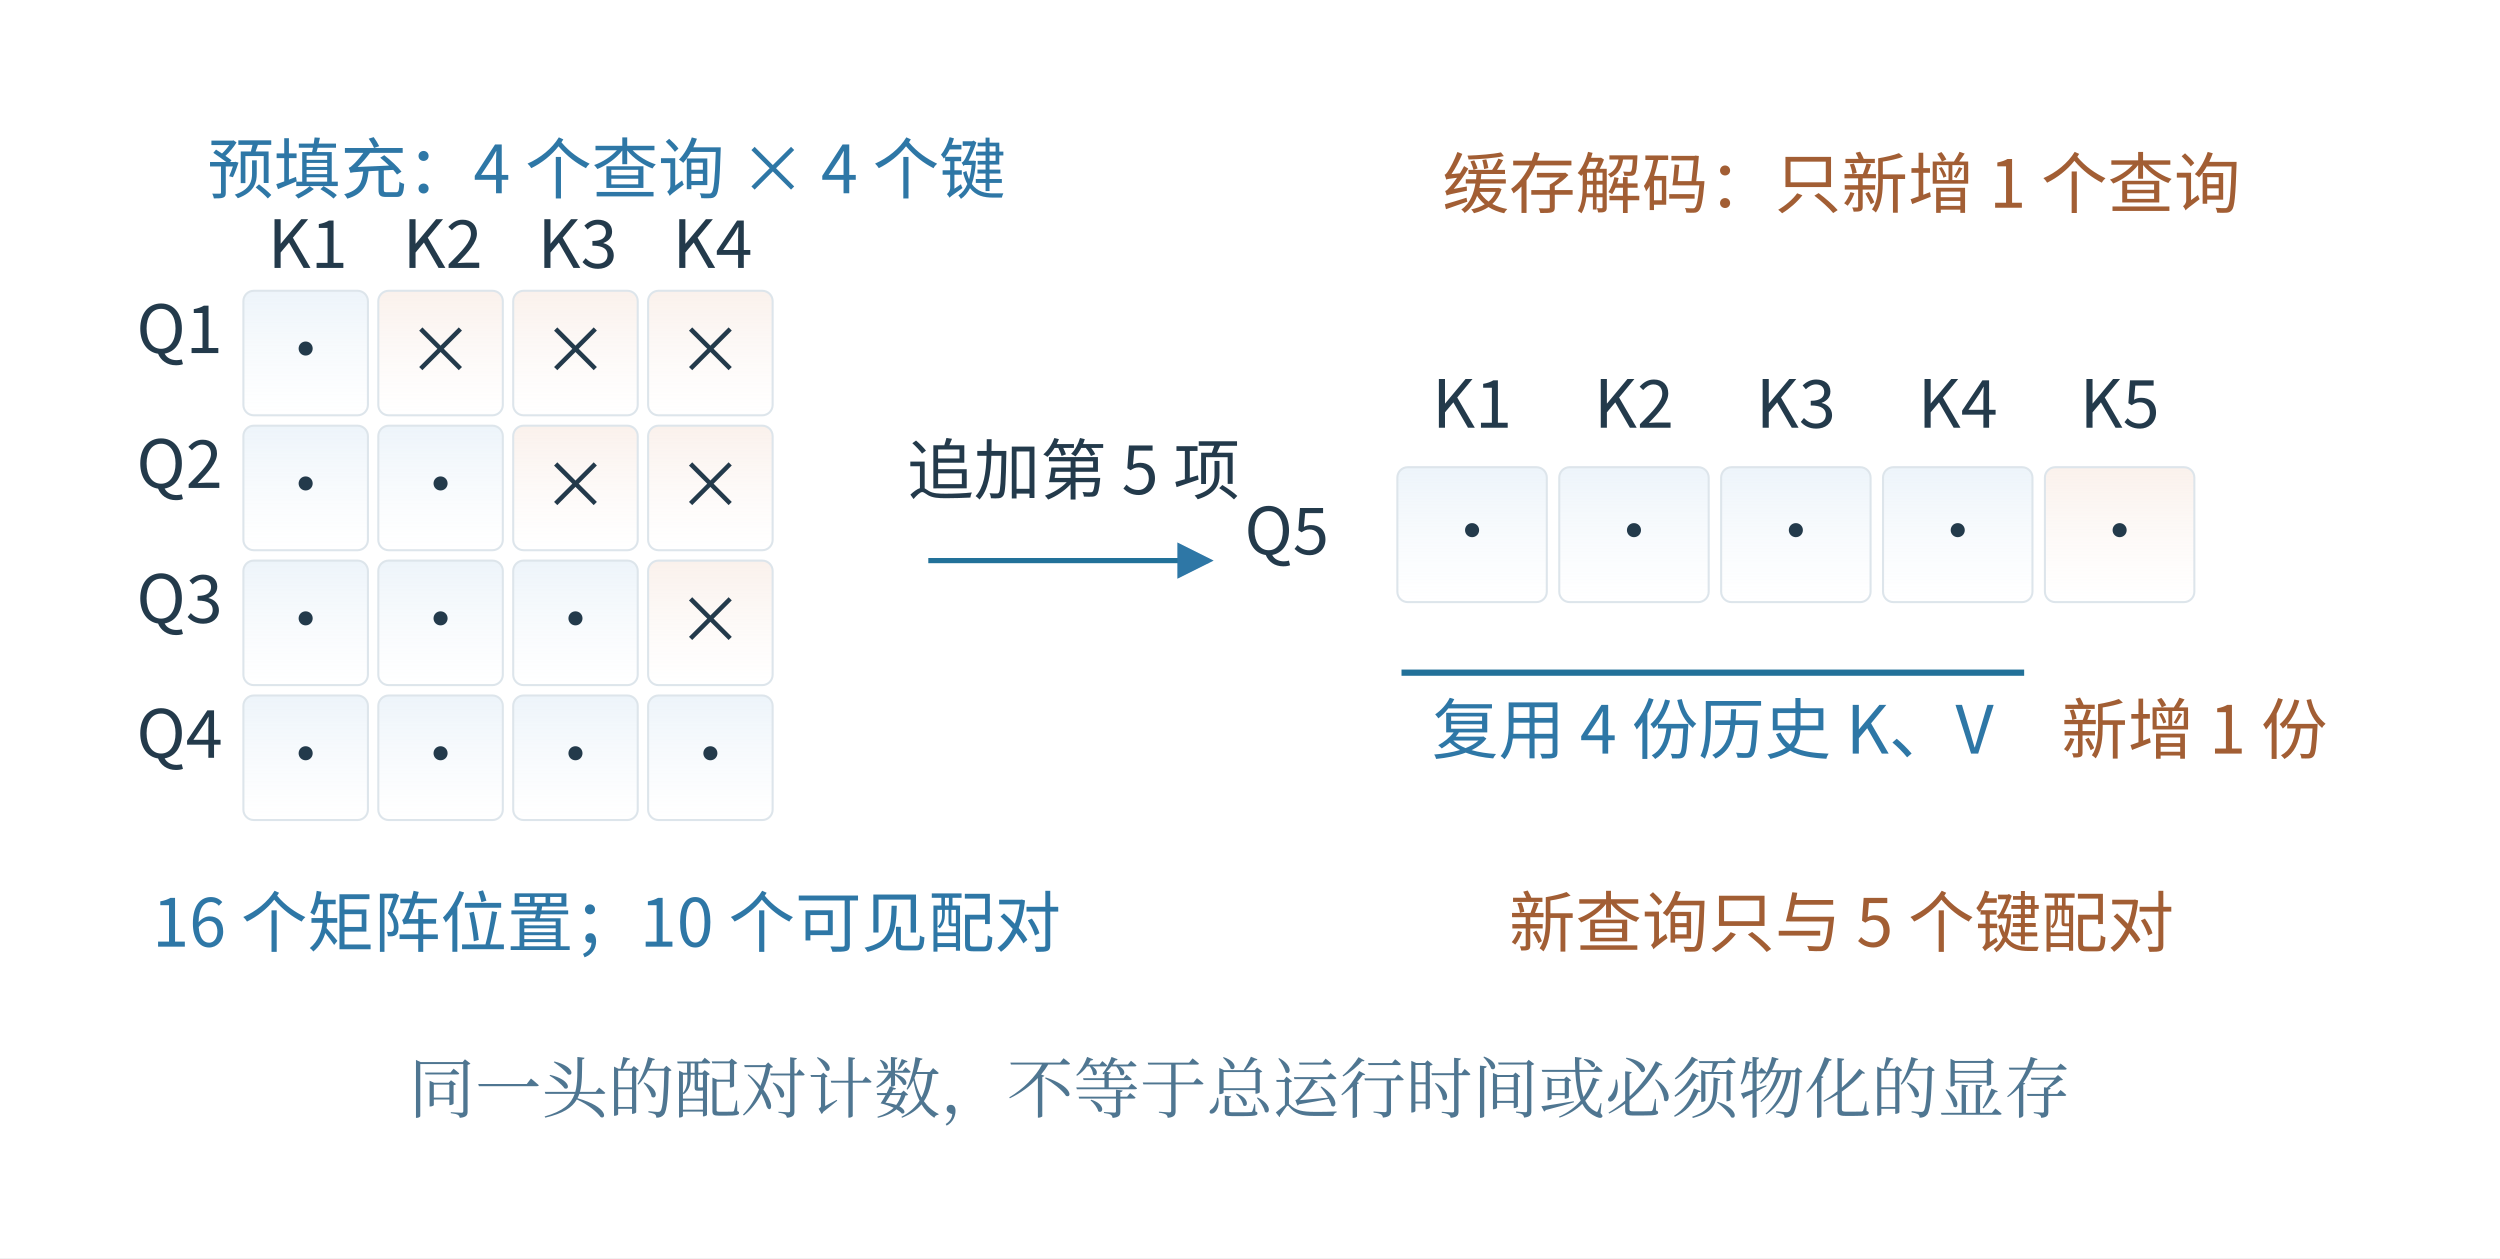
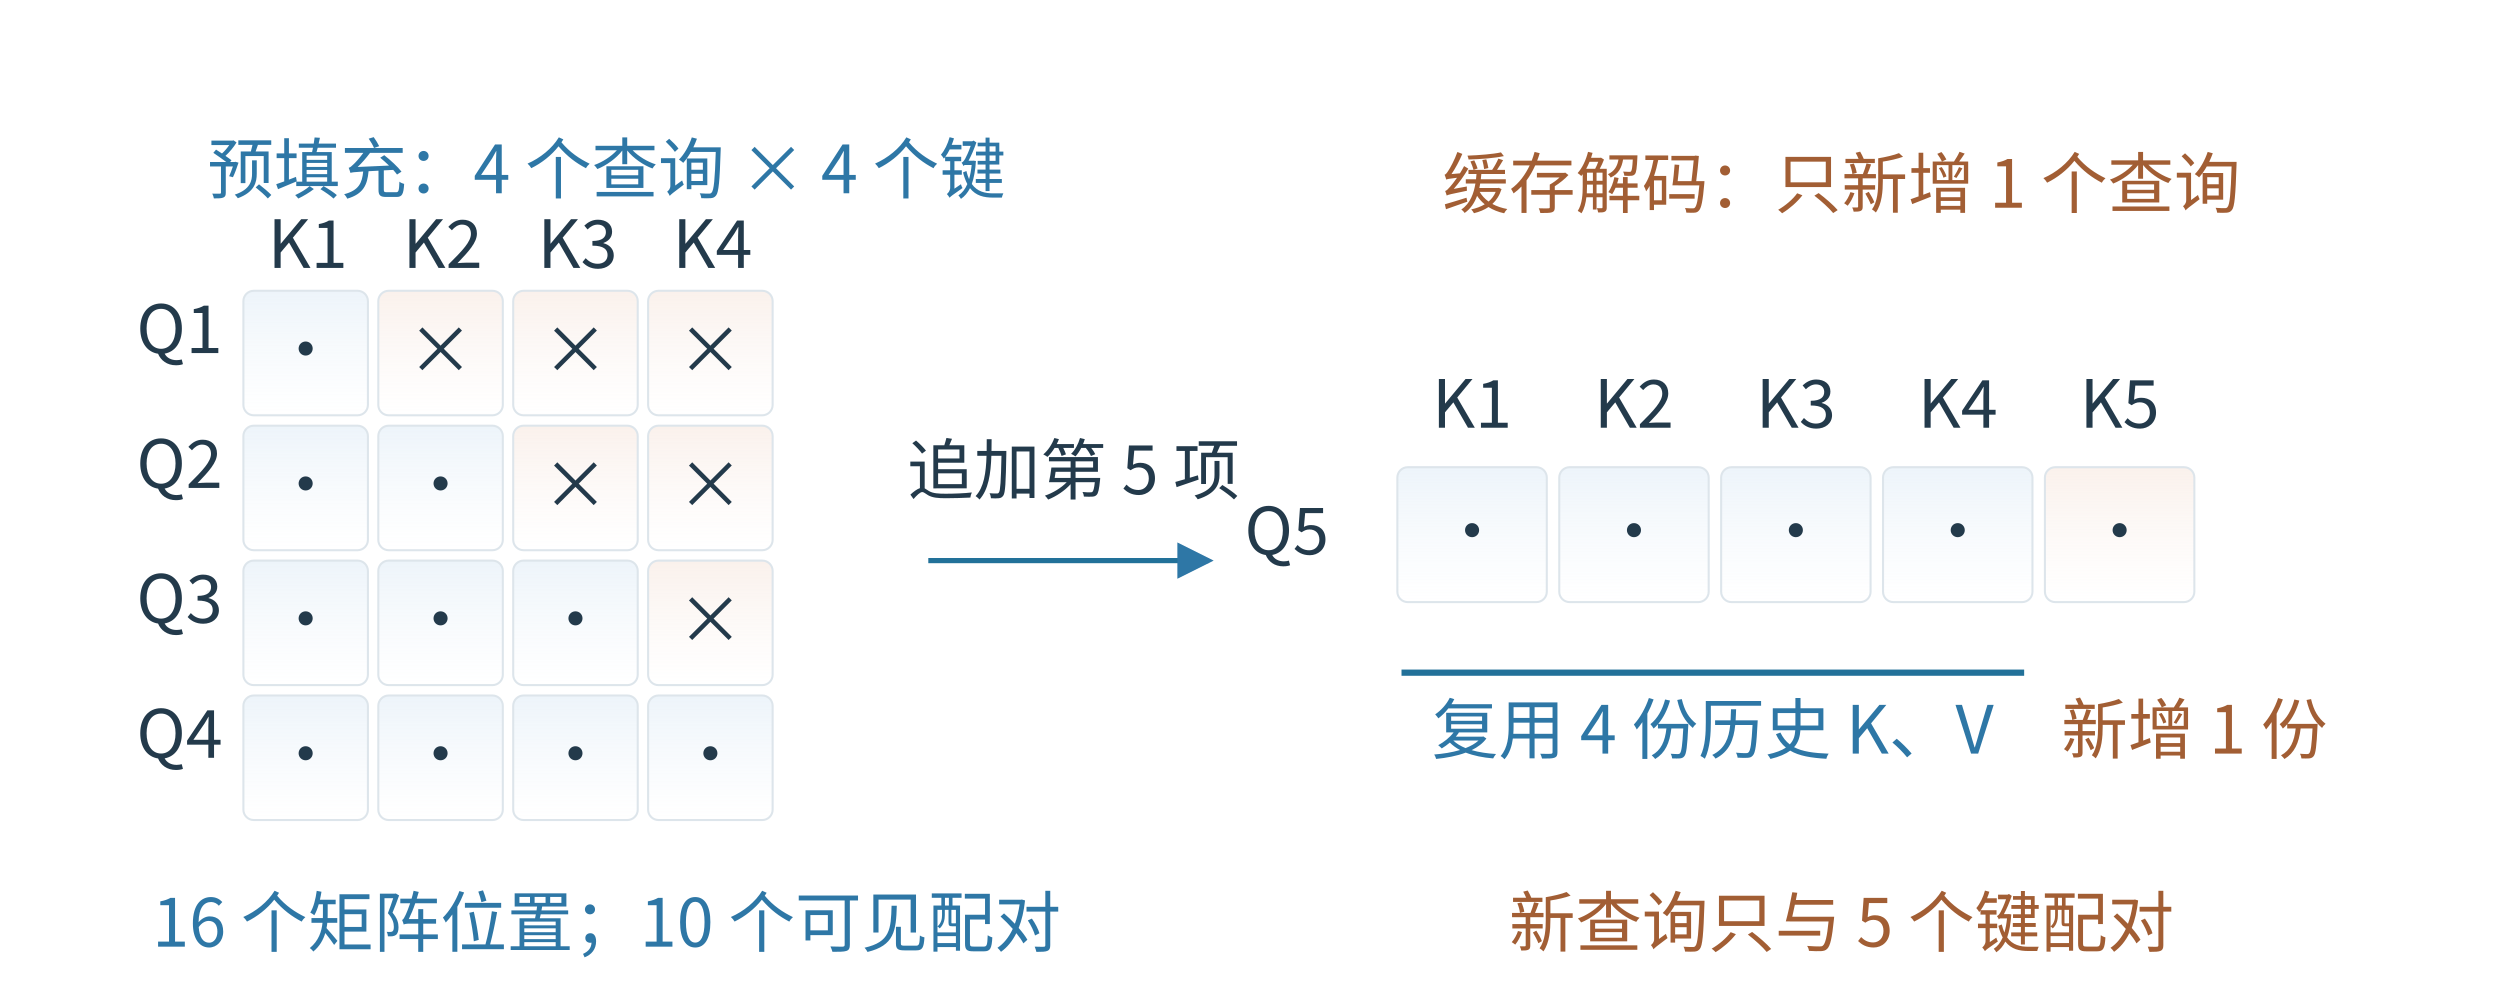
- <svg xmlns="http://www.w3.org/2000/svg" width="996.48" height="501.48" viewBox="-18.24 28.76 996.48 501.48" role="img" aria-labelledby="artwork-title artwork-desc">
+ <svg xmlns="http://www.w3.org/2000/svg" width="996.48" height="400.937" viewBox="-18.24 28.76 996.48 400.937" role="img" aria-labelledby="artwork-title artwork-desc">
  <defs>
    <clipPath id="artwork-view">
      <rect x="25" y="76" width="910" height="414.464" />
    </clipPath>
  </defs>
  <rect id="edition-paper" x="-18.24" y="28.76" width="996.48" height="501.48" fill="#ffffff" />
  <svg id="edition-view" x="0" y="47" width="960" height="465" viewBox="0 47 960 465" overflow="hidden">
    <rect width="960" height="512" fill="#ffffff" />
    <g clip-path="url(#artwork-view)">
      <g transform="translate(-20.5 20.57273) scale(0.827273)">
        <g>
          <defs>
            <linearGradient id="book-wash-eaf2fa" x1="0" y1="0" x2="0" y2="1">
              <stop offset="0" stop-color="#edf4fa" />
              <stop offset="1" stop-color="#ffffff" stop-opacity=".64" />
            </linearGradient>
            <linearGradient id="book-wash-fff0e3" x1="0" y1="0" x2="0" y2="1">
              <stop offset="0" stop-color="#faf1ec" />
              <stop offset="1" stop-color="#ffffff" stop-opacity=".64" />
            </linearGradient>
          </defs>
          <rect x="55" y="67" width="1100" height="501" fill="#ffffff" />
          <rect width="1200" height="580" fill="#ffffff" />
          <defs>
            <marker id="blue-arrow" markerWidth="7" markerHeight="7" refX="6" refY="3.5" orient="auto">
              <path d="M0 0 L7 3.5 L0 7 Z" fill="#2e77a6" />
            </marker>
            <marker id="orange-arrow" markerWidth="7" markerHeight="7" refX="6" refY="3.5" orient="auto">
              <path d="M0 0 L7 3.5 L0 7 Z" fill="#be6f3e" />
            </marker>
          </defs>
          <g font-family="Microsoft YaHei,Noto Sans CJK SC,sans-serif">
            <text x="295" y="103" font-size="32.033px" fill="#2e77a6" text-anchor="middle" font-weight="400">预填充：4 个查询 × 4 个键</text>
            <text x="110" y="180" font-size="32.033px" fill="#233a4b" text-anchor="end" font-weight="400">Q1</text>
            <text x="151" y="139" font-size="32.033px" fill="#233a4b" text-anchor="middle" font-weight="400">K1</text>
            <rect x="120" y="150" width="60" height="60" rx="5" fill="url(#book-wash-eaf2fa)" stroke="#dde5eb" stroke-width="1" />
            <text x="150.0" y="190.0" font-size="32.033px" fill="#233a4b" text-anchor="middle" font-weight="400">•</text>
            <rect x="185" y="150" width="60" height="60" rx="5" fill="url(#book-wash-fff0e3)" stroke="#dde5eb" stroke-width="1" />
            <text x="215.0" y="190.0" font-size="32.033px" fill="#233a4b" text-anchor="middle" font-weight="400">×</text>
            <rect x="250" y="150" width="60" height="60" rx="5" fill="url(#book-wash-fff0e3)" stroke="#dde5eb" stroke-width="1" />
            <text x="280.0" y="190.0" font-size="32.033px" fill="#233a4b" text-anchor="middle" font-weight="400">×</text>
            <rect x="315" y="150" width="60" height="60" rx="5" fill="url(#book-wash-fff0e3)" stroke="#dde5eb" stroke-width="1" />
            <text x="345.0" y="190.0" font-size="32.033px" fill="#233a4b" text-anchor="middle" font-weight="400">×</text>
            <text x="110" y="245" font-size="32.033px" fill="#233a4b" text-anchor="end" font-weight="400">Q2</text>
            <text x="216" y="139" font-size="32.033px" fill="#233a4b" text-anchor="middle" font-weight="400">K2</text>
            <rect x="120" y="215" width="60" height="60" rx="5" fill="url(#book-wash-eaf2fa)" stroke="#dde5eb" stroke-width="1" />
            <text x="150.0" y="255.0" font-size="32.033px" fill="#233a4b" text-anchor="middle" font-weight="400">•</text>
            <rect x="185" y="215" width="60" height="60" rx="5" fill="url(#book-wash-eaf2fa)" stroke="#dde5eb" stroke-width="1" />
            <text x="215.0" y="255.0" font-size="32.033px" fill="#233a4b" text-anchor="middle" font-weight="400">•</text>
            <rect x="250" y="215" width="60" height="60" rx="5" fill="url(#book-wash-fff0e3)" stroke="#dde5eb" stroke-width="1" />
            <text x="280.0" y="255.0" font-size="32.033px" fill="#233a4b" text-anchor="middle" font-weight="400">×</text>
            <rect x="315" y="215" width="60" height="60" rx="5" fill="url(#book-wash-fff0e3)" stroke="#dde5eb" stroke-width="1" />
            <text x="345.0" y="255.0" font-size="32.033px" fill="#233a4b" text-anchor="middle" font-weight="400">×</text>
            <text x="110" y="310" font-size="32.033px" fill="#233a4b" text-anchor="end" font-weight="400">Q3</text>
            <text x="281" y="139" font-size="32.033px" fill="#233a4b" text-anchor="middle" font-weight="400">K3</text>
            <rect x="120" y="280" width="60" height="60" rx="5" fill="url(#book-wash-eaf2fa)" stroke="#dde5eb" stroke-width="1" />
            <text x="150.0" y="320.0" font-size="32.033px" fill="#233a4b" text-anchor="middle" font-weight="400">•</text>
            <rect x="185" y="280" width="60" height="60" rx="5" fill="url(#book-wash-eaf2fa)" stroke="#dde5eb" stroke-width="1" />
            <text x="215.0" y="320.0" font-size="32.033px" fill="#233a4b" text-anchor="middle" font-weight="400">•</text>
            <rect x="250" y="280" width="60" height="60" rx="5" fill="url(#book-wash-eaf2fa)" stroke="#dde5eb" stroke-width="1" />
            <text x="280.0" y="320.0" font-size="32.033px" fill="#233a4b" text-anchor="middle" font-weight="400">•</text>
            <rect x="315" y="280" width="60" height="60" rx="5" fill="url(#book-wash-fff0e3)" stroke="#dde5eb" stroke-width="1" />
            <text x="345.0" y="320.0" font-size="32.033px" fill="#233a4b" text-anchor="middle" font-weight="400">×</text>
            <text x="110" y="375" font-size="32.033px" fill="#233a4b" text-anchor="end" font-weight="400">Q4</text>
            <text x="346" y="139" font-size="32.033px" fill="#233a4b" text-anchor="middle" font-weight="400">K4</text>
            <rect x="120" y="345" width="60" height="60" rx="5" fill="url(#book-wash-eaf2fa)" stroke="#dde5eb" stroke-width="1" />
            <text x="150.0" y="385.0" font-size="32.033px" fill="#233a4b" text-anchor="middle" font-weight="400">•</text>
            <rect x="185" y="345" width="60" height="60" rx="5" fill="url(#book-wash-eaf2fa)" stroke="#dde5eb" stroke-width="1" />
            <text x="215.0" y="385.0" font-size="32.033px" fill="#233a4b" text-anchor="middle" font-weight="400">•</text>
            <rect x="250" y="345" width="60" height="60" rx="5" fill="url(#book-wash-eaf2fa)" stroke="#dde5eb" stroke-width="1" />
            <text x="280.0" y="385.0" font-size="32.033px" fill="#233a4b" text-anchor="middle" font-weight="400">•</text>
            <rect x="315" y="345" width="60" height="60" rx="5" fill="url(#book-wash-eaf2fa)" stroke="#dde5eb" stroke-width="1" />
            <text x="345.0" y="385.0" font-size="32.033px" fill="#233a4b" text-anchor="middle" font-weight="400">•</text>
            <text x="295" y="466" font-size="32.033px" fill="#2e77a6" text-anchor="middle" font-weight="400">16 个矩阵位置；10 个可见配对</text>
            <line x1="450" y1="280" x2="585" y2="280" stroke="#227199" stroke-width="2.5" marker-end="url(#blue-arrow)" />
            <text x="520" y="248" font-size="32.033px" fill="#233a4b" text-anchor="middle" font-weight="400">追加第 5 项</text>
            <text x="890" y="110" font-size="32.033px" fill="#a25e34" text-anchor="middle" font-weight="400">缓存解码：只新增 1 个查询</text>
            <text x="712" y="216" font-size="32.033px" fill="#233a4b" text-anchor="middle" font-weight="400">K1</text>
            <rect x="676" y="235" width="72" height="65" rx="5" fill="url(#book-wash-eaf2fa)" stroke="#dde5eb" stroke-width="1" />
            <text x="712.0" y="277.5" font-size="32.033px" fill="#233a4b" text-anchor="middle" font-weight="400">•</text>
            <text x="790" y="216" font-size="32.033px" fill="#233a4b" text-anchor="middle" font-weight="400">K2</text>
            <rect x="754" y="235" width="72" height="65" rx="5" fill="url(#book-wash-eaf2fa)" stroke="#dde5eb" stroke-width="1" />
            <text x="790.0" y="277.5" font-size="32.033px" fill="#233a4b" text-anchor="middle" font-weight="400">•</text>
            <text x="868" y="216" font-size="32.033px" fill="#233a4b" text-anchor="middle" font-weight="400">K3</text>
            <rect x="832" y="235" width="72" height="65" rx="5" fill="url(#book-wash-eaf2fa)" stroke="#dde5eb" stroke-width="1" />
            <text x="868.0" y="277.5" font-size="32.033px" fill="#233a4b" text-anchor="middle" font-weight="400">•</text>
            <text x="946" y="216" font-size="32.033px" fill="#233a4b" text-anchor="middle" font-weight="400">K4</text>
            <rect x="910" y="235" width="72" height="65" rx="5" fill="url(#book-wash-eaf2fa)" stroke="#dde5eb" stroke-width="1" />
            <text x="946.0" y="277.5" font-size="32.033px" fill="#233a4b" text-anchor="middle" font-weight="400">•</text>
            <text x="1024" y="216" font-size="32.033px" fill="#233a4b" text-anchor="middle" font-weight="400">K5</text>
            <rect x="988" y="235" width="72" height="65" rx="5" fill="url(#book-wash-fff0e3)" stroke="#dde5eb" stroke-width="1" />
            <text x="1024.0" y="277.5" font-size="32.033px" fill="#233a4b" text-anchor="middle" font-weight="400">•</text>
            <text x="643" y="277" font-size="31.32px" fill="#233a4b" text-anchor="end" font-weight="400">Q5</text>
            <line x1="678" y1="334" x2="978" y2="334" stroke="#227199" stroke-width="3" />
            <text x="828" y="373" font-size="32.033px" fill="#2e77a6" text-anchor="middle" font-weight="400">复用 4 份历史 K、V</text>
            <text x="1060" y="373" font-size="32.033px" fill="#a25e34" text-anchor="middle" font-weight="400">新增 1 份</text>
            <text x="890" y="466" font-size="32.033px" fill="#a25e34" text-anchor="middle" font-weight="400">新查询只与 5 个键配对</text>
-             <text x="600" y="546" font-size="32.033px" fill="#4f7691" text-anchor="middle" font-weight="400" font-family="SimSun, Noto Serif CJK SC, STSong, Microsoft YaHei, serif">同一头的配对计数，不等于总运行时间或必须物化的显存</text>
          </g>
        </g>
      </g>
    </g>
  </svg>
</svg>
